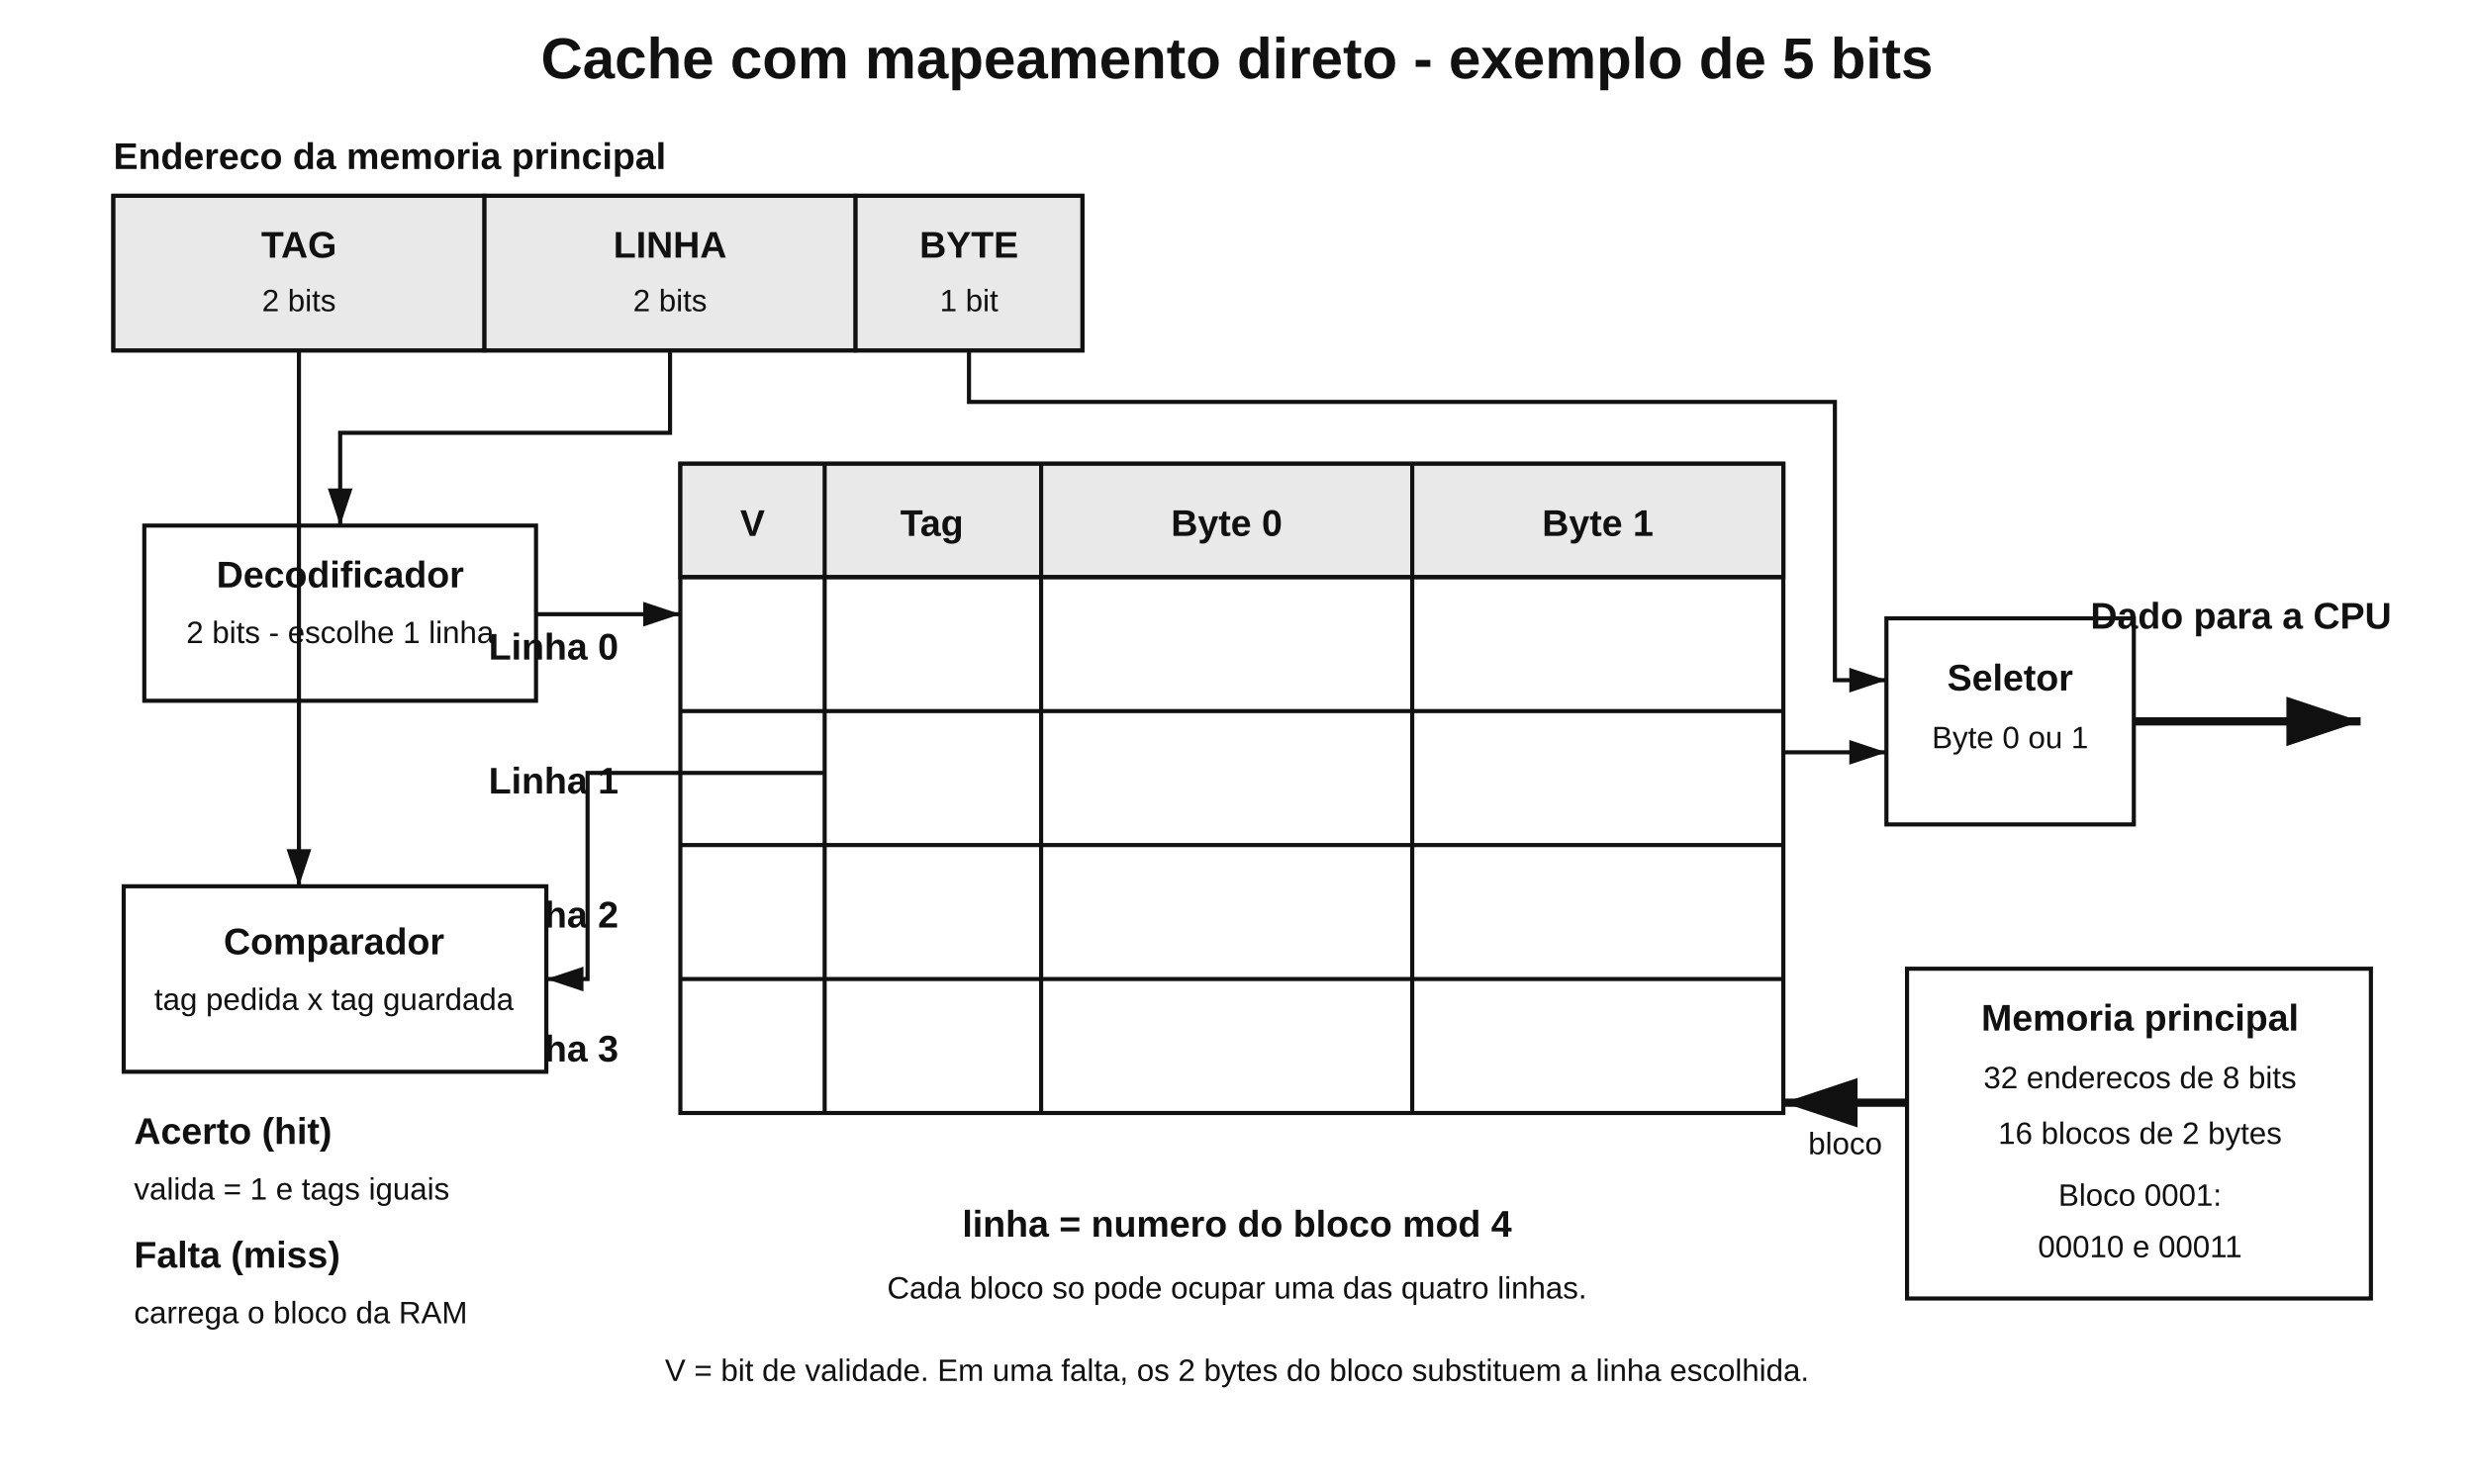
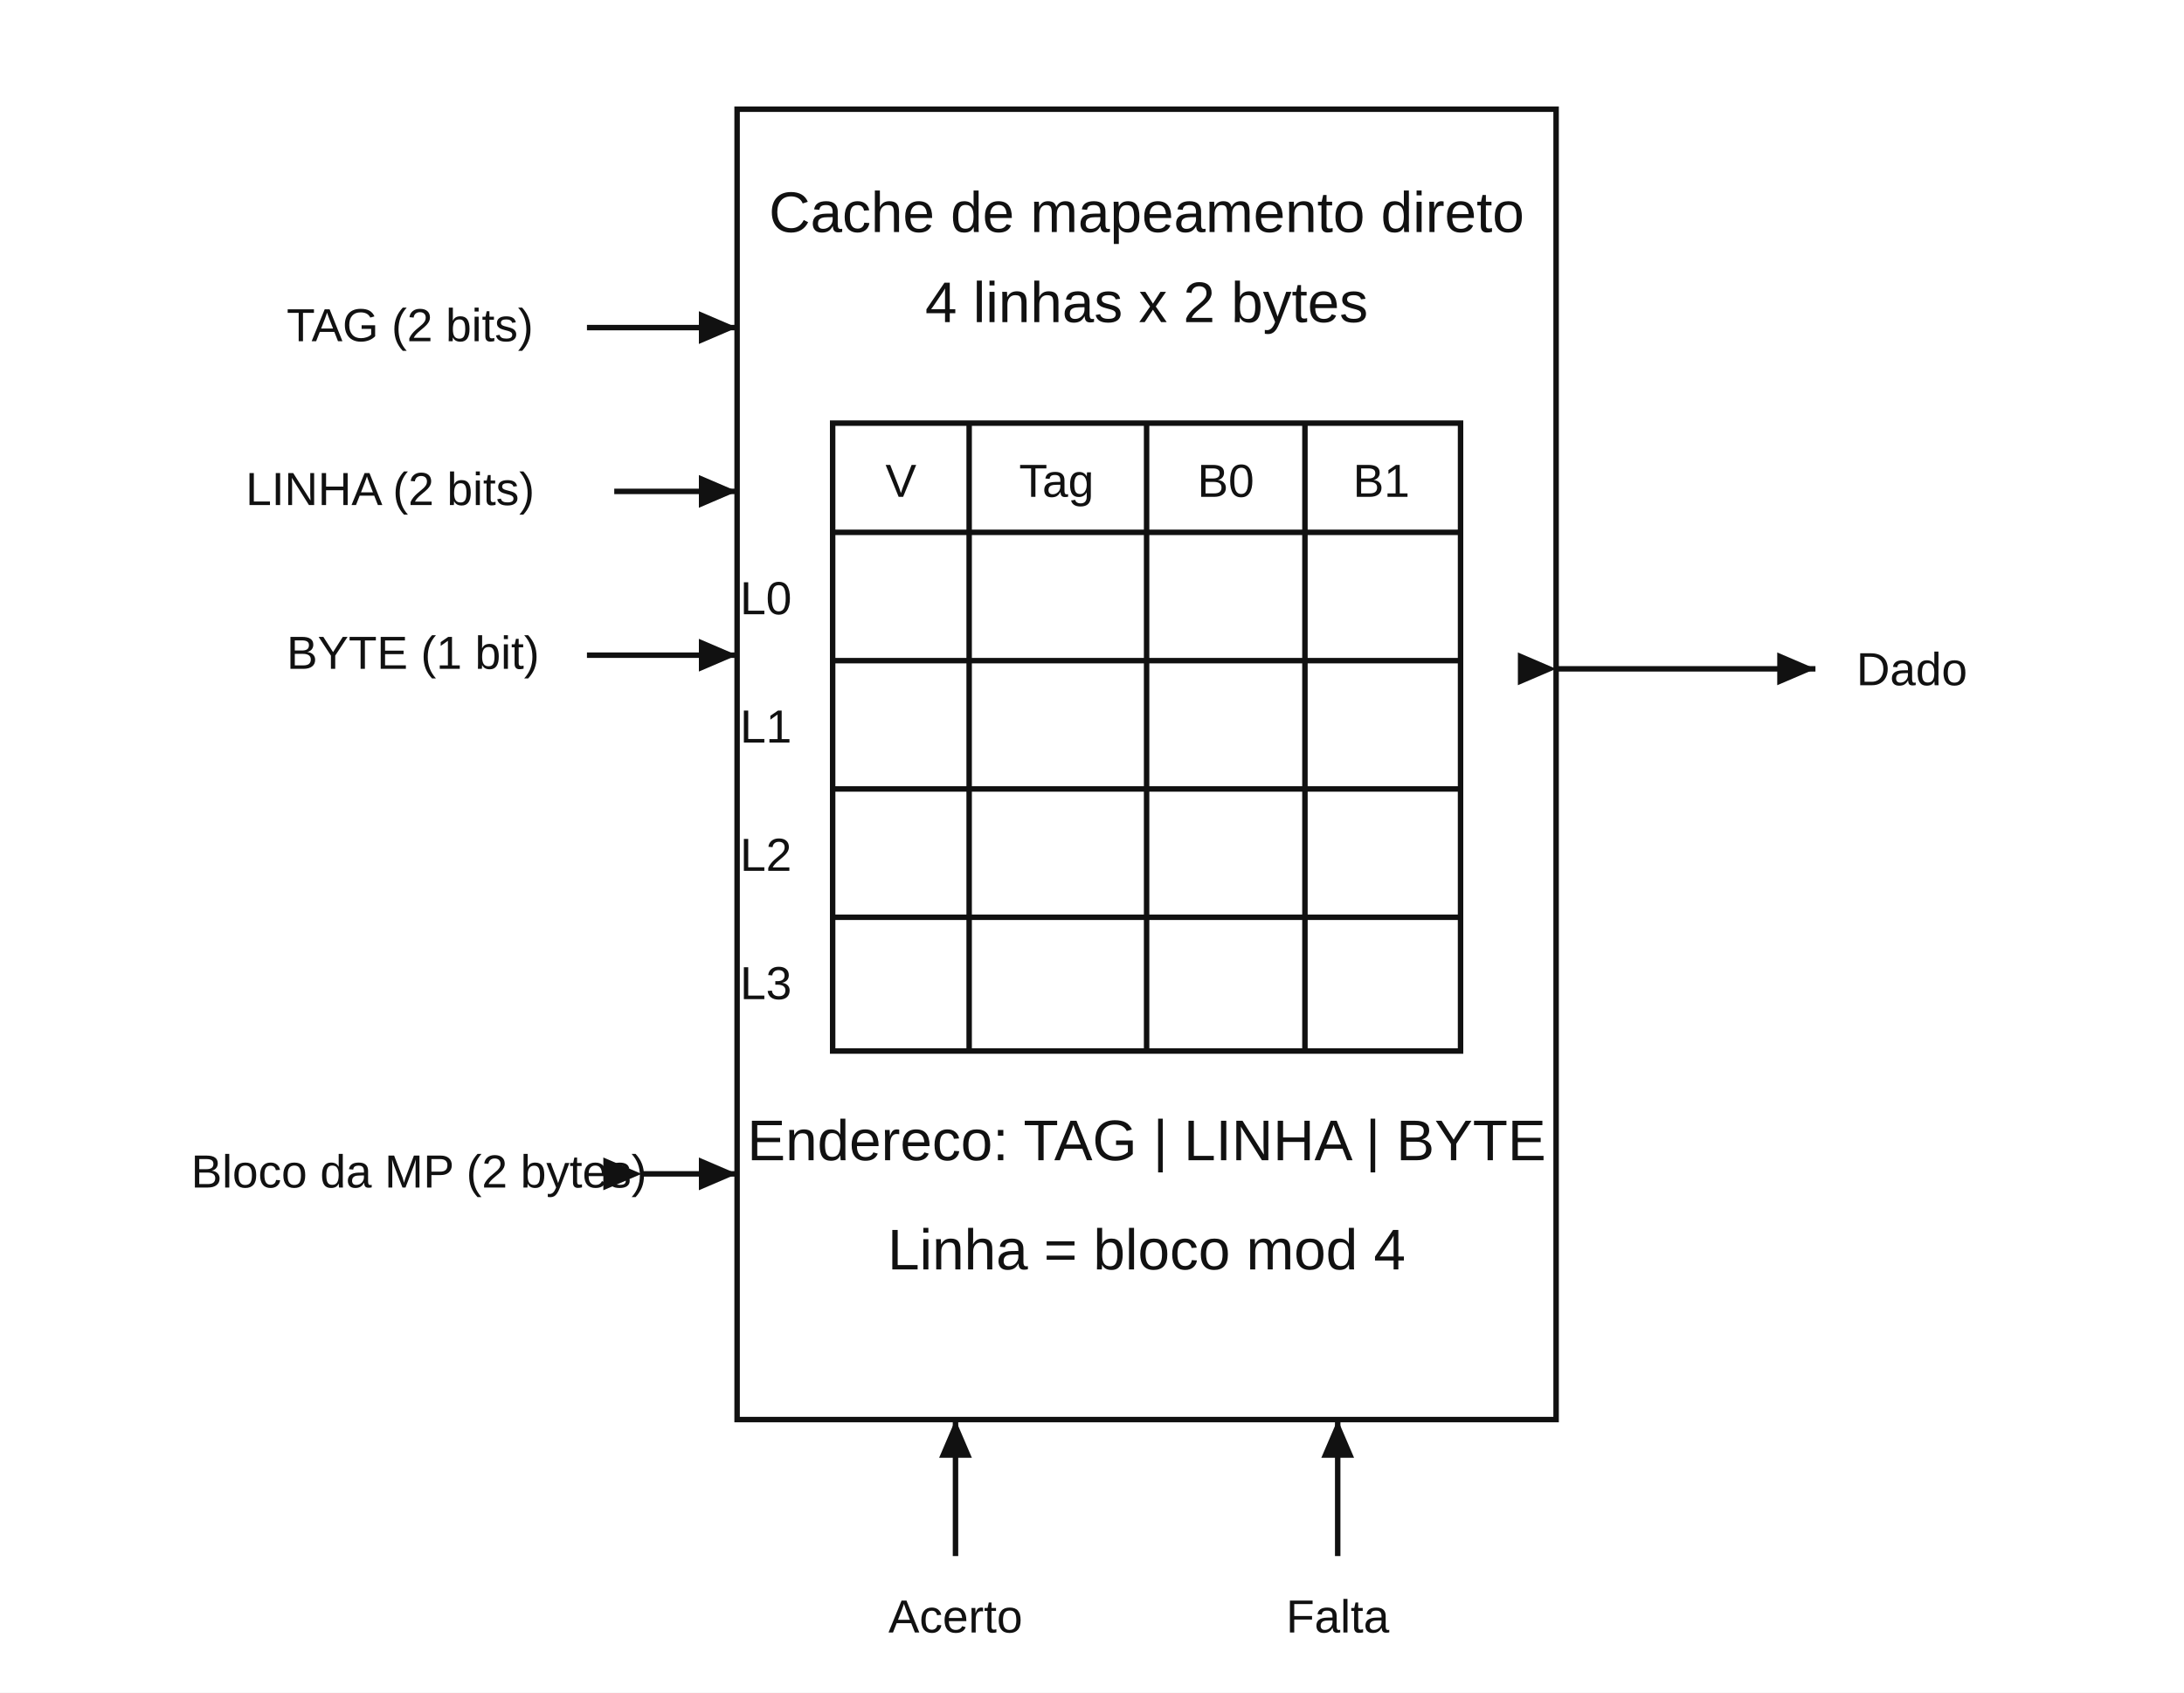
- <svg xmlns="http://www.w3.org/2000/svg" width="1200" height="720" viewBox="0 0 1200 720">
+ <svg xmlns="http://www.w3.org/2000/svg" width="800" height="620" viewBox="0 0 800 620">
  <defs>
-     <marker id="arrow" markerWidth="10" markerHeight="10" refX="9" refY="3" orient="auto" markerUnits="strokeWidth">
-       <path d="M0,0 L9,3 L0,6 Z" fill="#111" />
+     <marker id="a" markerWidth="8" markerHeight="8" refX="7" refY="3" orient="auto">
+       <path d="M0 0L7 3L0 6Z" fill="#111" />
    </marker>
-     <style>
-       text { font-family: Arial, sans-serif; fill: #111; }
-       .title { font-size: 28px; font-weight: bold; }
-       .label { font-size: 18px; font-weight: bold; }
-       .small { font-size: 15px; }
-       .box { fill: #fff; stroke: #111; stroke-width: 2; }
-       .head { fill: #e9e9e9; stroke: #111; stroke-width: 2; }
-       .line { fill: none; stroke: #111; stroke-width: 2; marker-end: url(#arrow); }
-       .bus { fill: none; stroke: #111; stroke-width: 4; marker-end: url(#arrow); }
-     </style>
+     <style>text{font-family:Arial,sans-serif;fill:#111}.p{font-size:17px}.c{font-size:21px;text-anchor:middle}.l{stroke:#111;stroke-width:2;marker-end:url(#a)}.b{stroke:#111;stroke-width:2;marker-start:url(#a);marker-end:url(#a)}</style>
  </defs>
-   <rect width="1200" height="720" fill="white" />
-   <text x="600" y="38" text-anchor="middle" class="title">Cache com mapeamento direto - exemplo de 5 bits</text>
-   <text x="55" y="82" class="label">Endereco da memoria principal</text>
-   <rect x="55" y="95" width="470" height="75" class="box" />
-   <rect x="55" y="95" width="180" height="75" class="head" />
-   <rect x="235" y="95" width="180" height="75" class="head" />
-   <rect x="415" y="95" width="110" height="75" class="head" />
-   <text x="145" y="125" text-anchor="middle" class="label">TAG</text>
-   <text x="145" y="151" text-anchor="middle" class="small">2 bits</text>
-   <text x="325" y="125" text-anchor="middle" class="label">LINHA</text>
-   <text x="325" y="151" text-anchor="middle" class="small">2 bits</text>
-   <text x="470" y="125" text-anchor="middle" class="label">BYTE</text>
-   <text x="470" y="151" text-anchor="middle" class="small">1 bit</text>
-   <rect x="70" y="255" width="190" height="85" class="box" />
-   <text x="165" y="285" text-anchor="middle" class="label">Decodificador</text>
-   <text x="165" y="312" text-anchor="middle" class="small">2 bits - escolhe 1 linha</text>
-   <path d="M325 170 L325 210 L165 210 L165 255" class="line" />
-   <rect x="330" y="225" width="535" height="315" class="box" />
-   <rect x="330" y="225" width="535" height="55" class="head" />
-   <line x1="400" y1="225" x2="400" y2="540" stroke="#111" stroke-width="2" />
-   <line x1="505" y1="225" x2="505" y2="540" stroke="#111" stroke-width="2" />
-   <line x1="685" y1="225" x2="685" y2="540" stroke="#111" stroke-width="2" />
-   <line x1="330" y1="280" x2="865" y2="280" stroke="#111" stroke-width="2" />
-   <line x1="330" y1="345" x2="865" y2="345" stroke="#111" stroke-width="2" />
-   <line x1="330" y1="410" x2="865" y2="410" stroke="#111" stroke-width="2" />
-   <line x1="330" y1="475" x2="865" y2="475" stroke="#111" stroke-width="2" />
-   <text x="365" y="260" text-anchor="middle" class="label">V</text>
-   <text x="452" y="260" text-anchor="middle" class="label">Tag</text>
-   <text x="595" y="260" text-anchor="middle" class="label">Byte 0</text>
-   <text x="775" y="260" text-anchor="middle" class="label">Byte 1</text>
-   <text x="300" y="320" text-anchor="end" class="label">Linha 0</text>
-   <text x="300" y="385" text-anchor="end" class="label">Linha 1</text>
-   <text x="300" y="450" text-anchor="end" class="label">Linha 2</text>
-   <text x="300" y="515" text-anchor="end" class="label">Linha 3</text>
-   <path d="M260 298 L330 298" class="line" />
-   <rect x="60" y="430" width="205" height="90" class="box" />
-   <text x="162" y="463" text-anchor="middle" class="label">Comparador</text>
-   <text x="162" y="490" text-anchor="middle" class="small">tag pedida x tag guardada</text>
-   <path d="M145 170 L145 430" class="line" />
-   <path d="M400 375 L285 375 L285 475 L265 475" class="line" />
-   <text x="65" y="555" class="label">Acerto (hit)</text>
-   <text x="65" y="582" class="small">valida = 1 e tags iguais</text>
-   <text x="65" y="615" class="label">Falta (miss)</text>
-   <text x="65" y="642" class="small">carrega o bloco da RAM</text>
-   <rect x="915" y="300" width="120" height="100" class="box" />
-   <text x="975" y="335" text-anchor="middle" class="label">Seletor</text>
-   <text x="975" y="363" text-anchor="middle" class="small">Byte 0 ou 1</text>
-   <path d="M865 365 L915 365" class="line" />
-   <path d="M470 170 L470 195 L890 195 L890 330 L915 330" class="line" />
-   <path d="M1035 350 L1145 350" class="bus" />
-   <text x="1160" y="305" text-anchor="end" class="label">Dado para a CPU</text>
-   <rect x="925" y="470" width="225" height="160" class="box" />
-   <text x="1038" y="500" text-anchor="middle" class="label">Memoria principal</text>
-   <text x="1038" y="528" text-anchor="middle" class="small">32 enderecos de 8 bits</text>
-   <text x="1038" y="555" text-anchor="middle" class="small">16 blocos de 2 bytes</text>
-   <text x="1038" y="585" text-anchor="middle" class="small">Bloco 0001:</text>
-   <text x="1038" y="610" text-anchor="middle" class="small">00010 e 00011</text>
-   <path d="M925 535 L865 535" class="bus" />
-   <text x="895" y="560" text-anchor="middle" class="small">bloco</text>
-   <text x="600" y="600" text-anchor="middle" class="label">linha = numero do bloco mod 4</text>
-   <text x="600" y="630" text-anchor="middle" class="small">Cada bloco so pode ocupar uma das quatro linhas.</text>
-   <text x="600" y="670" text-anchor="middle" class="small">V = bit de validade. Em uma falta, os 2 bytes do bloco substituem a linha escolhida.</text>
+   <rect width="800" height="620" fill="#fff" />
+   <rect x="270" y="40" width="300" height="480" fill="#fff" stroke="#111" stroke-width="2" />
+   <text x="420" y="85" class="c">Cache de mapeamento direto</text>
+   <text x="420" y="118" class="c">4 linhas x 2 bytes</text>
+   <rect x="305" y="155" width="230" height="230" fill="#fff" stroke="#111" stroke-width="2" />
+   <line x1="355" y1="155" x2="355" y2="385" stroke="#111" stroke-width="2" />
+   <line x1="420" y1="155" x2="420" y2="385" stroke="#111" stroke-width="2" />
+   <line x1="478" y1="155" x2="478" y2="385" stroke="#111" stroke-width="2" />
+   <line x1="305" y1="195" x2="535" y2="195" stroke="#111" stroke-width="2" />
+   <line x1="305" y1="242" x2="535" y2="242" stroke="#111" stroke-width="2" />
+   <line x1="305" y1="289" x2="535" y2="289" stroke="#111" stroke-width="2" />
+   <line x1="305" y1="336" x2="535" y2="336" stroke="#111" stroke-width="2" />
+   <text x="330" y="182" text-anchor="middle" class="p">V</text>
+   <text x="387" y="182" text-anchor="middle" class="p">Tag</text>
+   <text x="449" y="182" text-anchor="middle" class="p">B0</text>
+   <text x="506" y="182" text-anchor="middle" class="p">B1</text>
+   <text x="290" y="225" text-anchor="end" class="p">L0</text>
+   <text x="290" y="272" text-anchor="end" class="p">L1</text>
+   <text x="290" y="319" text-anchor="end" class="p">L2</text>
+   <text x="290" y="366" text-anchor="end" class="p">L3</text>
+   <text x="105" y="125" class="p">TAG (2 bits)</text>
+   <line x1="215" y1="120" x2="270" y2="120" class="l" />
+   <text x="90" y="185" class="p">LINHA (2 bits)</text>
+   <line x1="225" y1="180" x2="270" y2="180" class="l" />
+   <text x="105" y="245" class="p">BYTE (1 bit)</text>
+   <line x1="215" y1="240" x2="270" y2="240" class="l" />
+   <text x="70" y="435" class="p">Bloco da MP (2 bytes)</text>
+   <line x1="235" y1="430" x2="270" y2="430" class="b" />
+   <line x1="570" y1="245" x2="665" y2="245" class="b" />
+   <text x="680" y="251" class="p">Dado</text>
+   <line x1="350" y1="570" x2="350" y2="520" class="l" />
+   <text x="350" y="598" text-anchor="middle" class="p">Acerto</text>
+   <line x1="490" y1="570" x2="490" y2="520" class="l" />
+   <text x="490" y="598" text-anchor="middle" class="p">Falta</text>
+   <text x="420" y="425" class="c">Endereco: TAG | LINHA | BYTE</text>
+   <text x="420" y="465" class="c">Linha = bloco mod 4</text>
</svg>
